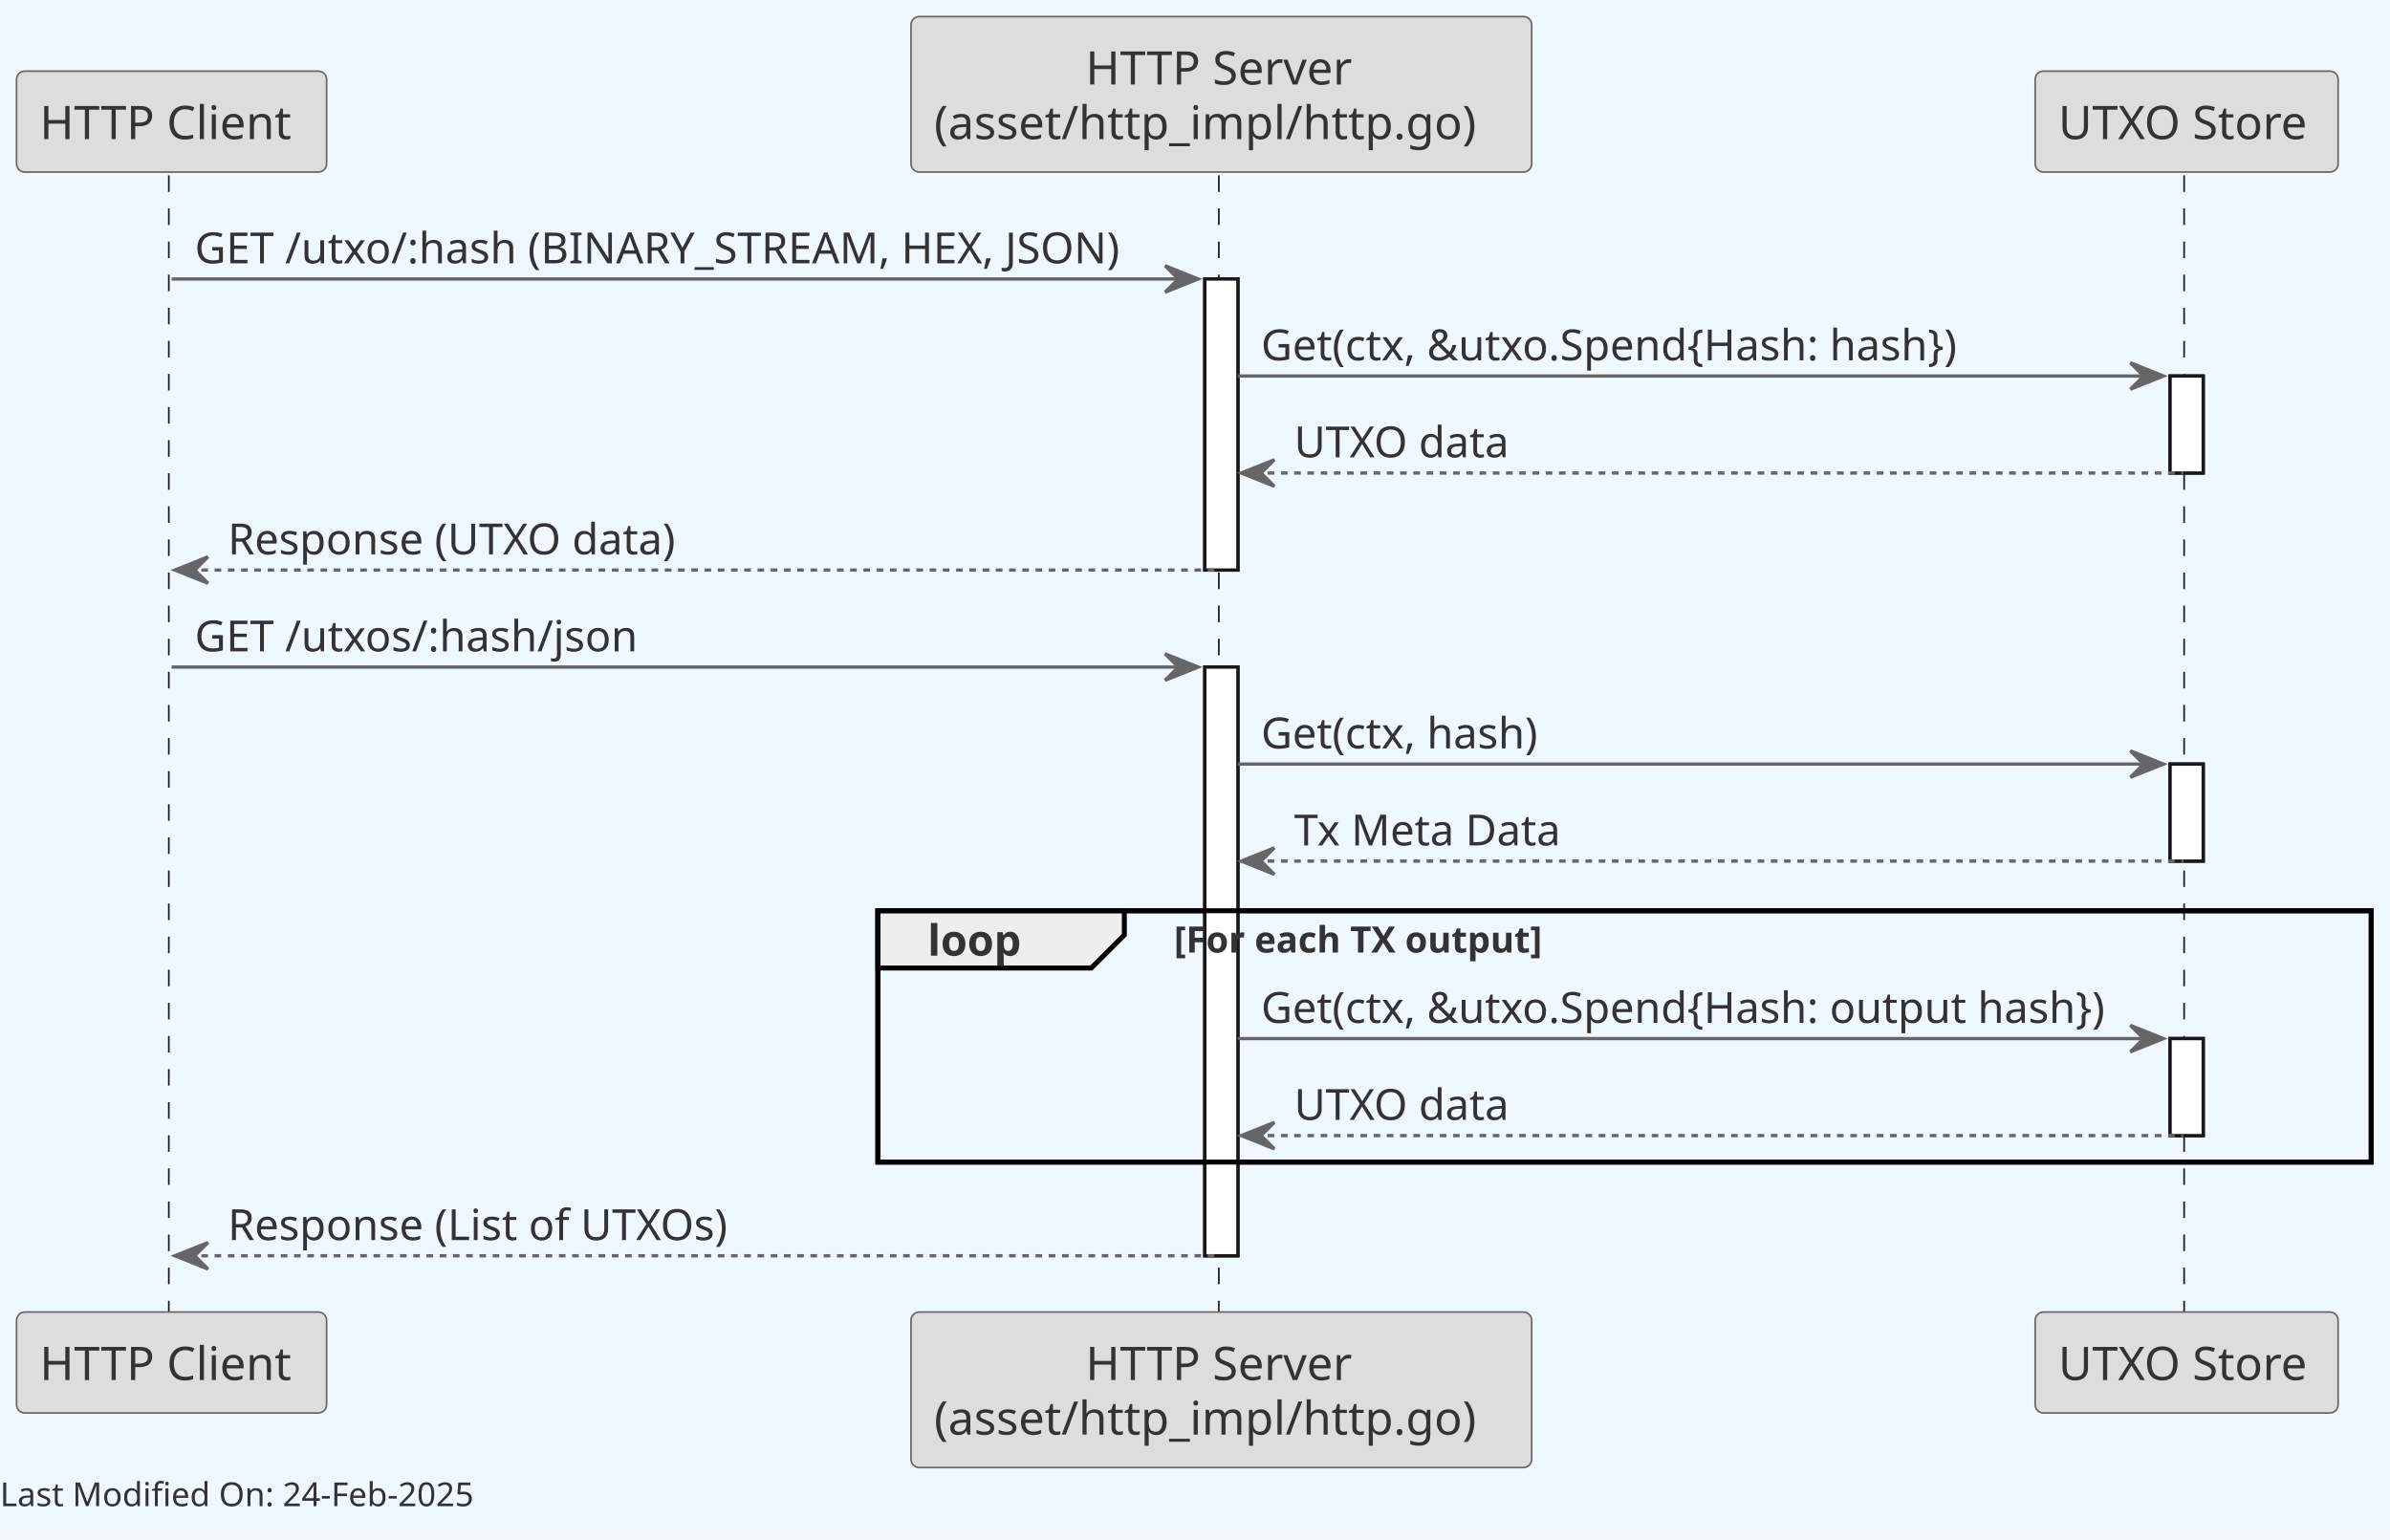
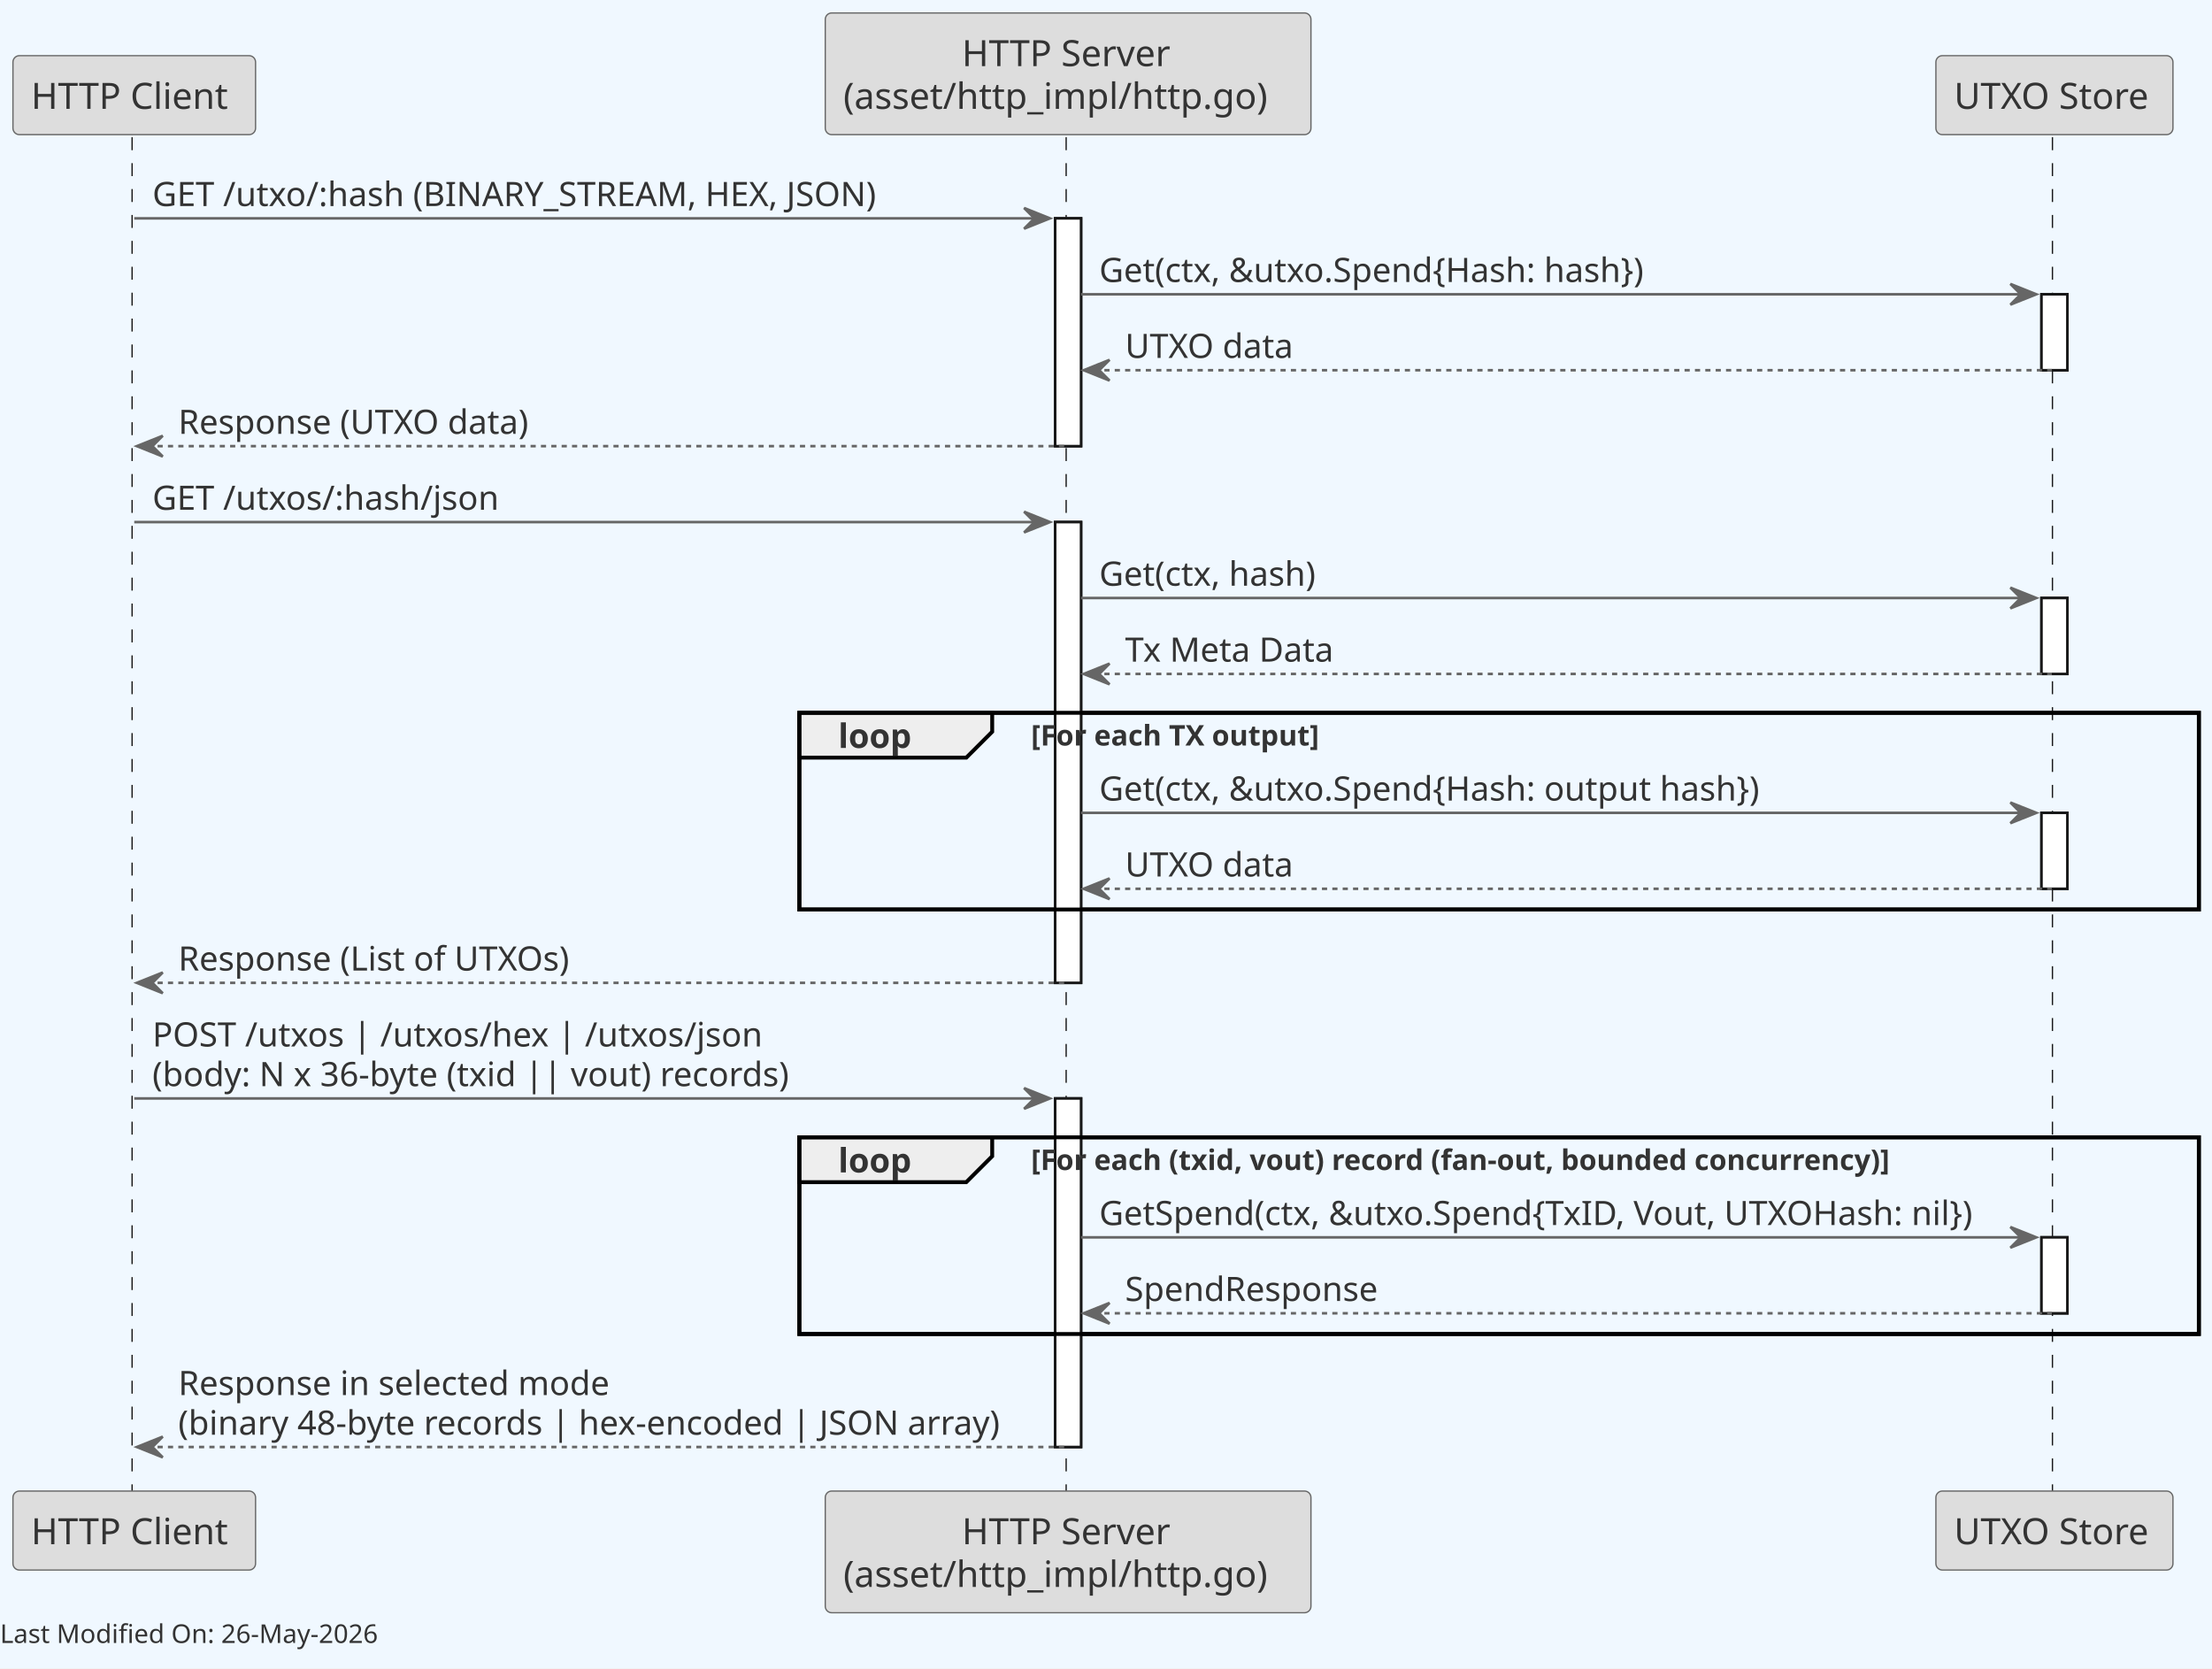
- <svg xmlns="http://www.w3.org/2000/svg" contentStyleType="text/css" height="465" preserveAspectRatio="none" viewBox="0 0 722 465" width="722" zoomAndPan="magnify">
-   <path d="m0 0h722v465h-722z" fill="#f0f8ff" />
-   <g fill="#fff">
-     <path d="m363.961 84.287h10v87.932h-10z" stroke="#181818" />
-     <path d="m363.961 201.529h10v177.863h-10z" stroke="#181818" />
-     <path d="m655.57 113.598h10v29.311h-10z" stroke="#181818" />
-     <path d="m655.57 230.84h10v29.311h-10z" stroke="#181818" />
-     <path d="m655.57 313.772h10v29.311h-10z" stroke="#181818" />
+ <svg xmlns="http://www.w3.org/2000/svg" contentStyleType="text/css" data-diagram-type="SEQUENCE" height="644px" preserveAspectRatio="none" style="width:854px;height:644px;background:#F0F8FF;" version="1.1" viewBox="0 0 854 644" width="854px" zoomAndPan="magnify">
+   <defs />
+   <g>
+     <rect fill="#F0F8FF" height="644" style="stroke:none;stroke-width:1;" width="854" x="0" y="0" />
+     <g>
+       <rect fill="#FFFFFF" height="87.932" style="stroke:#181818;stroke-width:1;" width="10" x="407.371" y="84.287" />
+     </g>
+     <g>
+       <rect fill="#FFFFFF" height="177.863" style="stroke:#181818;stroke-width:1;" width="10" x="407.371" y="201.529" />
+     </g>
+     <g>
+       <rect fill="#FFFFFF" height="134.553" style="stroke:#181818;stroke-width:1;" width="10" x="407.371" y="424.014" />
+     </g>
+     <g>
+       <rect fill="#FFFFFF" height="29.311" style="stroke:#181818;stroke-width:1;" width="10" x="788.165" y="113.598" />
+     </g>
+     <g>
+       <rect fill="#FFFFFF" height="29.311" style="stroke:#181818;stroke-width:1;" width="10" x="788.165" y="230.84" />
+     </g>
+     <g>
+       <rect fill="#FFFFFF" height="29.311" style="stroke:#181818;stroke-width:1;" width="10" x="788.165" y="313.772" />
+     </g>
+     <g>
+       <rect fill="#FFFFFF" height="29.311" style="stroke:#181818;stroke-width:1;" width="10" x="788.165" y="477.635" />
+     </g>
+     <rect fill="none" height="75.932" style="stroke:#000000;stroke-width:1.5;" width="540.312" x="308.616" y="275.15" />
+     <rect fill="none" height="75.932" style="stroke:#000000;stroke-width:1.5;" width="540.312" x="308.616" y="439.014" />
+     <g class="participant-lifeline" data-entity-uid="part1" data-qualified-name="Client" id="part1-lifeline">
+       <g>
+         <rect fill="#000000" fill-opacity="0" height="523.59" width="8" x="47.833" y="52.977" />
+         <line style="stroke:#181818;stroke-width:0.5;stroke-dasharray:5,5;" x1="51" x2="51" y1="52.977" y2="576.566" />
+       </g>
+     </g>
+     <g class="participant-lifeline" data-entity-uid="part2" data-qualified-name="HTTPServer" id="part2-lifeline">
+       <g>
+         <rect fill="#000000" fill-opacity="0" height="523.59" width="8" x="408.371" y="52.977" />
+         <line style="stroke:#181818;stroke-width:0.5;stroke-dasharray:5,5;" x1="411.616" x2="411.616" y1="52.977" y2="576.566" />
+       </g>
+     </g>
+     <g class="participant-lifeline" data-entity-uid="part3" data-qualified-name="Utxo" id="part3-lifeline">
+       <g>
+         <rect fill="#000000" fill-opacity="0" height="523.59" width="8" x="789.165" y="52.977" />
+         <line style="stroke:#181818;stroke-width:0.5;stroke-dasharray:5,5;" x1="792.401" x2="792.401" y1="52.977" y2="576.566" />
+       </g>
+     </g>
+     <g class="participant participant-head" data-entity-uid="part1" data-qualified-name="Client" id="part1-head">
+       <rect fill="#DDDDDD" height="30.488" rx="2.5" ry="2.5" style="stroke:#666666;stroke-width:0.5;" width="93.666" x="5" y="21.488" />
+       <text fill="#333333" font-family="sans-serif" font-size="14" lengthAdjust="spacing" textLength="79.666" x="12" y="42.023">HTTP Client</text>
+     </g>
+     <g class="participant participant-tail" data-entity-uid="part1" data-qualified-name="Client" id="part1-tail">
+       <rect fill="#DDDDDD" height="30.488" rx="2.5" ry="2.5" style="stroke:#666666;stroke-width:0.5;" width="93.666" x="5" y="575.566" />
+       <text fill="#333333" font-family="sans-serif" font-size="14" lengthAdjust="spacing" textLength="79.666" x="12" y="596.102">HTTP Client</text>
+     </g>
+     <g class="participant participant-head" data-entity-uid="part2" data-qualified-name="HTTPServer" id="part2-head">
+       <rect fill="#DDDDDD" height="46.977" rx="2.5" ry="2.5" style="stroke:#666666;stroke-width:0.5;" width="187.51" x="318.616" y="5" />
+       <text fill="#333333" font-family="sans-serif" font-size="14" lengthAdjust="spacing" textLength="82.004" x="371.369" y="25.535">HTTP Server</text>
+       <text fill="#333333" font-family="sans-serif" font-size="14" lengthAdjust="spacing" textLength="173.51" x="325.616" y="42.023">(asset/http_impl/http.go)</text>
+     </g>
+     <g class="participant participant-tail" data-entity-uid="part2" data-qualified-name="HTTPServer" id="part2-tail">
+       <rect fill="#DDDDDD" height="46.977" rx="2.5" ry="2.5" style="stroke:#666666;stroke-width:0.5;" width="187.51" x="318.616" y="575.566" />
+       <text fill="#333333" font-family="sans-serif" font-size="14" lengthAdjust="spacing" textLength="82.004" x="371.369" y="596.102">HTTP Server</text>
+       <text fill="#333333" font-family="sans-serif" font-size="14" lengthAdjust="spacing" textLength="173.51" x="325.616" y="612.59">(asset/http_impl/http.go)</text>
+     </g>
+     <g class="participant participant-head" data-entity-uid="part3" data-qualified-name="Utxo" id="part3-head">
+       <rect fill="#DDDDDD" height="30.488" rx="2.5" ry="2.5" style="stroke:#666666;stroke-width:0.5;" width="91.526" x="747.401" y="21.488" />
+       <text fill="#333333" font-family="sans-serif" font-size="14" lengthAdjust="spacing" textLength="77.526" x="754.401" y="42.023">UTXO Store</text>
+     </g>
+     <g class="participant participant-tail" data-entity-uid="part3" data-qualified-name="Utxo" id="part3-tail">
+       <rect fill="#DDDDDD" height="30.488" rx="2.5" ry="2.5" style="stroke:#666666;stroke-width:0.5;" width="91.526" x="747.401" y="575.566" />
+       <text fill="#333333" font-family="sans-serif" font-size="14" lengthAdjust="spacing" textLength="77.526" x="754.401" y="596.102">UTXO Store</text>
+     </g>
+     <g>
+       <rect fill="#FFFFFF" height="87.932" style="stroke:#181818;stroke-width:1;" width="10" x="407.371" y="84.287" />
+     </g>
+     <g>
+       <rect fill="#FFFFFF" height="177.863" style="stroke:#181818;stroke-width:1;" width="10" x="407.371" y="201.529" />
+     </g>
+     <g>
+       <rect fill="#FFFFFF" height="134.553" style="stroke:#181818;stroke-width:1;" width="10" x="407.371" y="424.014" />
+     </g>
+     <g>
+       <rect fill="#FFFFFF" height="29.311" style="stroke:#181818;stroke-width:1;" width="10" x="788.165" y="113.598" />
+     </g>
+     <g>
+       <rect fill="#FFFFFF" height="29.311" style="stroke:#181818;stroke-width:1;" width="10" x="788.165" y="230.84" />
+     </g>
+     <g>
+       <rect fill="#FFFFFF" height="29.311" style="stroke:#181818;stroke-width:1;" width="10" x="788.165" y="313.772" />
+     </g>
+     <g>
+       <rect fill="#FFFFFF" height="29.311" style="stroke:#181818;stroke-width:1;" width="10" x="788.165" y="477.635" />
+     </g>
+     <g class="message" data-entity-1="part1" data-entity-2="part2" id="msg1">
+       <polygon fill="#666666" points="395.371,80.287,405.371,84.287,395.371,88.287,399.371,84.287" style="stroke:#666666;stroke-width:1;" />
+       <line style="stroke:#666666;stroke-width:1;" x1="51.833" x2="401.371" y1="84.287" y2="84.287" />
+       <text fill="#333333" font-family="sans-serif" font-size="13" lengthAdjust="spacing" textLength="293.128" x="58.833" y="79.545">GET /utxo/:hash (BINARY_STREAM, HEX, JSON)</text>
+     </g>
+     <g class="message" data-entity-1="part2" data-entity-2="part3" id="msg2">
+       <polygon fill="#666666" points="776.165,109.598,786.165,113.598,776.165,117.598,780.165,113.598" style="stroke:#666666;stroke-width:1;" />
+       <line style="stroke:#666666;stroke-width:1;" x1="417.371" x2="782.165" y1="113.598" y2="113.598" />
+       <text fill="#333333" font-family="sans-serif" font-size="13" lengthAdjust="spacing" textLength="216.468" x="424.371" y="108.856">Get(ctx, &amp;utxo.Spend{Hash: hash})</text>
+     </g>
+     <g class="message" data-entity-1="part3" data-entity-2="part2" id="msg3">
+       <polygon fill="#666666" points="428.371,138.908,418.371,142.908,428.371,146.908,424.371,142.908" style="stroke:#666666;stroke-width:1;" />
+       <line style="stroke:#666666;stroke-width:1;stroke-dasharray:2,2;" x1="422.371" x2="792.165" y1="142.908" y2="142.908" />
+       <text fill="#333333" font-family="sans-serif" font-size="13" lengthAdjust="spacing" textLength="66.981" x="434.371" y="138.166">UTXO data</text>
+     </g>
+     <g class="message" data-entity-1="part2" data-entity-2="part1" id="msg4">
+       <polygon fill="#666666" points="62.833,168.219,52.833,172.219,62.833,176.219,58.833,172.219" style="stroke:#666666;stroke-width:1;" />
+       <line style="stroke:#666666;stroke-width:1;stroke-dasharray:2,2;" x1="56.833" x2="411.371" y1="172.219" y2="172.219" />
+       <text fill="#333333" font-family="sans-serif" font-size="13" lengthAdjust="spacing" textLength="139.744" x="68.833" y="167.477">Response (UTXO data)</text>
+     </g>
+     <g class="message" data-entity-1="part1" data-entity-2="part2" id="msg5">
+       <polygon fill="#666666" points="395.371,197.529,405.371,201.529,395.371,205.529,399.371,201.529" style="stroke:#666666;stroke-width:1;" />
+       <line style="stroke:#666666;stroke-width:1;" x1="51.833" x2="401.371" y1="201.529" y2="201.529" />
+       <text fill="#333333" font-family="sans-serif" font-size="13" lengthAdjust="spacing" textLength="145.431" x="58.833" y="196.787">GET /utxos/:hash/json</text>
+     </g>
+     <g class="message" data-entity-1="part2" data-entity-2="part3" id="msg6">
+       <polygon fill="#666666" points="776.165,226.84,786.165,230.84,776.165,234.84,780.165,230.84" style="stroke:#666666;stroke-width:1;" />
+       <line style="stroke:#666666;stroke-width:1;" x1="417.371" x2="782.165" y1="230.84" y2="230.84" />
+       <text fill="#333333" font-family="sans-serif" font-size="13" lengthAdjust="spacing" textLength="87.617" x="424.371" y="226.098">Get(ctx, hash)</text>
+     </g>
+     <g class="message" data-entity-1="part3" data-entity-2="part2" id="msg7">
+       <polygon fill="#666666" points="428.371,256.15,418.371,260.15,428.371,264.15,424.371,260.15" style="stroke:#666666;stroke-width:1;" />
+       <line style="stroke:#666666;stroke-width:1;stroke-dasharray:2,2;" x1="422.371" x2="792.165" y1="260.15" y2="260.15" />
+       <text fill="#333333" font-family="sans-serif" font-size="13" lengthAdjust="spacing" textLength="83.859" x="434.371" y="255.408">Tx Meta Data</text>
+     </g>
+     <path d="M308.616,275.15 L383.063,275.15 L383.063,282.461 L373.063,292.461 L308.616,292.461 L308.616,275.15" fill="#EEEEEE" style="stroke:#000000;stroke-width:1.5;" />
+     <rect fill="none" height="75.932" style="stroke:#000000;stroke-width:1.5;" width="540.312" x="308.616" y="275.15" />
+     <text fill="#333333" font-family="sans-serif" font-size="13" font-weight="bold" lengthAdjust="spacing" textLength="29.447" x="323.616" y="288.719">loop</text>
+     <text fill="#333333" font-family="sans-serif" font-size="11" font-weight="bold" lengthAdjust="spacing" textLength="115.967" x="398.063" y="287.785">[For each TX output]</text>
+     <g class="message" data-entity-1="part2" data-entity-2="part3" id="msg8">
+       <polygon fill="#666666" points="776.165,309.772,786.165,313.772,776.165,317.772,780.165,313.772" style="stroke:#666666;stroke-width:1;" />
+       <line style="stroke:#666666;stroke-width:1;" x1="417.371" x2="782.165" y1="313.772" y2="313.772" />
+       <text fill="#333333" font-family="sans-serif" font-size="13" lengthAdjust="spacing" textLength="262.609" x="424.371" y="309.029">Get(ctx, &amp;utxo.Spend{Hash: output hash})</text>
+     </g>
+     <g class="message" data-entity-1="part3" data-entity-2="part2" id="msg9">
+       <polygon fill="#666666" points="428.371,339.082,418.371,343.082,428.371,347.082,424.371,343.082" style="stroke:#666666;stroke-width:1;" />
+       <line style="stroke:#666666;stroke-width:1;stroke-dasharray:2,2;" x1="422.371" x2="792.165" y1="343.082" y2="343.082" />
+       <text fill="#333333" font-family="sans-serif" font-size="13" lengthAdjust="spacing" textLength="66.981" x="434.371" y="338.34">UTXO data</text>
+     </g>
+     <g class="message" data-entity-1="part2" data-entity-2="part1" id="msg10">
+       <polygon fill="#666666" points="62.833,375.393,52.833,379.393,62.833,383.393,58.833,379.393" style="stroke:#666666;stroke-width:1;" />
+       <line style="stroke:#666666;stroke-width:1;stroke-dasharray:2,2;" x1="56.833" x2="411.371" y1="379.393" y2="379.393" />
+       <text fill="#333333" font-family="sans-serif" font-size="13" lengthAdjust="spacing" textLength="158.025" x="68.833" y="374.65">Response (List of UTXOs)</text>
+     </g>
+     <g class="message" data-entity-1="part1" data-entity-2="part2" id="msg11">
+       <polygon fill="#666666" points="395.371,420.014,405.371,424.014,395.371,428.014,399.371,424.014" style="stroke:#666666;stroke-width:1;" />
+       <line style="stroke:#666666;stroke-width:1;" x1="51.833" x2="401.371" y1="424.014" y2="424.014" />
+       <text fill="#333333" font-family="sans-serif" font-size="13" lengthAdjust="spacing" textLength="253.335" x="58.833" y="403.961">POST /utxos | /utxos/hex | /utxos/json</text>
+       <text fill="#333333" font-family="sans-serif" font-size="13" lengthAdjust="spacing" textLength="259.041" x="58.833" y="419.272">(body: N x 36-byte (txid || vout) records)</text>
+     </g>
+     <path d="M308.616,439.014 L383.063,439.014 L383.063,446.324 L373.063,456.324 L308.616,456.324 L308.616,439.014" fill="#EEEEEE" style="stroke:#000000;stroke-width:1.5;" />
+     <rect fill="none" height="75.932" style="stroke:#000000;stroke-width:1.5;" width="540.312" x="308.616" y="439.014" />
+     <text fill="#333333" font-family="sans-serif" font-size="13" font-weight="bold" lengthAdjust="spacing" textLength="29.447" x="323.616" y="452.582">loop</text>
+     <text fill="#333333" font-family="sans-serif" font-size="11" font-weight="bold" lengthAdjust="spacing" textLength="346.167" x="398.063" y="451.648">[For each (txid, vout) record (fan-out, bounded concurrency)]</text>
+     <g class="message" data-entity-1="part2" data-entity-2="part3" id="msg12">
+       <polygon fill="#666666" points="776.165,473.635,786.165,477.635,776.165,481.635,780.165,477.635" style="stroke:#666666;stroke-width:1;" />
+       <line style="stroke:#666666;stroke-width:1;" x1="417.371" x2="782.165" y1="477.635" y2="477.635" />
+       <text fill="#333333" font-family="sans-serif" font-size="13" lengthAdjust="spacing" textLength="351.793" x="424.371" y="472.893">GetSpend(ctx, &amp;utxo.Spend{TxID, Vout, UTXOHash: nil})</text>
+     </g>
+     <g class="message" data-entity-1="part3" data-entity-2="part2" id="msg13">
+       <polygon fill="#666666" points="428.371,502.945,418.371,506.945,428.371,510.945,424.371,506.945" style="stroke:#666666;stroke-width:1;" />
+       <line style="stroke:#666666;stroke-width:1;stroke-dasharray:2,2;" x1="422.371" x2="792.165" y1="506.945" y2="506.945" />
+       <text fill="#333333" font-family="sans-serif" font-size="13" lengthAdjust="spacing" textLength="98.871" x="434.371" y="502.203">SpendResponse</text>
+     </g>
+     <g class="message" data-entity-1="part2" data-entity-2="part1" id="msg14">
+       <polygon fill="#666666" points="62.833,554.566,52.833,558.566,62.833,562.566,58.833,558.566" style="stroke:#666666;stroke-width:1;" />
+       <line style="stroke:#666666;stroke-width:1;stroke-dasharray:2,2;" x1="56.833" x2="411.371" y1="558.566" y2="558.566" />
+       <text fill="#333333" font-family="sans-serif" font-size="13" lengthAdjust="spacing" textLength="171.723" x="68.833" y="538.514">Response in selected mode</text>
+       <text fill="#333333" font-family="sans-serif" font-size="13" lengthAdjust="spacing" textLength="331.538" x="68.833" y="553.824">(binary 48-byte records | hex-encoded | JSON array)</text>
+     </g>
+     <text fill="#333333" font-family="sans-serif" font-size="10" lengthAdjust="spacing" textLength="157.568" x="0" y="634.211">Last Modified On: 26-May-2026</text>
  </g>
-   <path d="m265.207 275.15h451.127v75.932h-451.127z" fill="none" stroke="#000" stroke-width="1.5" />
-   <path d="m51 52.977v344.416" stroke="#181818" stroke-dasharray="5 5" stroke-width=".5" />
-   <path d="m368.207 52.977v344.416" stroke="#181818" stroke-dasharray="5 5" stroke-width=".5" />
-   <path d="m659.807 52.977v344.416" stroke="#181818" stroke-dasharray="5 5" stroke-width=".5" />
-   <rect fill="#ddd" height="30.488" rx="2.5" stroke="#666" stroke-width=".5" width="93.666" x="5" y="21.488" />
-   <text fill="#333" font-family="sans-serif" font-size="14" lengthAdjust="spacing" textLength="79.666" x="12" y="42.023">HTTP Client</text>
-   <rect fill="#ddd" height="30.488" rx="2.5" stroke="#666" stroke-width=".5" width="93.666" x="5" y="396.393" />
-   <text fill="#333" font-family="sans-serif" font-size="14" lengthAdjust="spacing" textLength="79.666" x="12" y="416.928">HTTP Client</text>
-   <rect fill="#ddd" height="46.977" rx="2.5" stroke="#666" stroke-width=".5" width="187.51" x="275.207" y="5" />
-   <text fill="#333" font-family="sans-serif" font-size="14" lengthAdjust="spacing" textLength="82.004" x="327.959" y="25.535">HTTP Server</text>
-   <text fill="#333" font-family="sans-serif" font-size="14" lengthAdjust="spacing" textLength="173.51" x="282.207" y="42.023">(asset/http_impl/http.go)</text>
-   <rect fill="#ddd" height="46.977" rx="2.5" stroke="#666" stroke-width=".5" width="187.51" x="275.207" y="396.393" />
-   <text fill="#333" font-family="sans-serif" font-size="14" lengthAdjust="spacing" textLength="82.004" x="327.959" y="416.928">HTTP Server</text>
-   <text fill="#333" font-family="sans-serif" font-size="14" lengthAdjust="spacing" textLength="173.51" x="282.207" y="433.416">(asset/http_impl/http.go)</text>
-   <rect fill="#ddd" height="30.488" rx="2.5" stroke="#666" stroke-width=".5" width="91.526" x="614.807" y="21.488" />
-   <text fill="#333" font-family="sans-serif" font-size="14" lengthAdjust="spacing" textLength="77.526" x="621.807" y="42.023">UTXO Store</text>
-   <rect fill="#ddd" height="30.488" rx="2.5" stroke="#666" stroke-width=".5" width="91.526" x="614.807" y="396.393" />
-   <text fill="#333" font-family="sans-serif" font-size="14" lengthAdjust="spacing" textLength="77.526" x="621.807" y="416.928">UTXO Store</text>
-   <path d="m363.961 84.287h10v87.932h-10z" fill="#fff" stroke="#181818" />
-   <path d="m363.961 201.529h10v177.863h-10z" fill="#fff" stroke="#181818" />
-   <path d="m655.57 113.598h10v29.311h-10z" fill="#fff" stroke="#181818" />
-   <path d="m655.57 230.84h10v29.311h-10z" fill="#fff" stroke="#181818" />
-   <path d="m655.57 313.772h10v29.311h-10z" fill="#fff" stroke="#181818" />
-   <path d="m351.961 80.287 10 4-10 4 4-4z" fill="#666" stroke="#666" />
-   <path d="m51.833 84.287h306.128" stroke="#666" />
-   <text fill="#333" font-family="sans-serif" font-size="13" lengthAdjust="spacing" textLength="293.128" x="58.833" y="79.545">GET /utxo/:hash (BINARY_STREAM, HEX, JSON)</text>
-   <path d="m643.57 109.598 10 4-10 4 4-4z" fill="#666" stroke="#666" />
-   <path d="m373.961 113.598h275.609" stroke="#666" />
-   <text fill="#333" font-family="sans-serif" font-size="13" lengthAdjust="spacing" textLength="216.468" x="380.961" y="108.856">Get(ctx, &amp;utxo.Spend{Hash: hash})</text>
-   <path d="m384.961 138.908-10 4 10 4-4-4z" fill="#666" stroke="#666" />
-   <path d="m378.961 142.908h280.609" stroke="#666" stroke-dasharray="2 2" />
-   <text fill="#333" font-family="sans-serif" font-size="13" lengthAdjust="spacing" textLength="66.981" x="390.961" y="138.166">UTXO data</text>
-   <path d="m62.833 168.219-10 4 10 4-4-4z" fill="#666" stroke="#666" />
-   <path d="m56.833 172.219h311.128" stroke="#666" stroke-dasharray="2 2" />
-   <text fill="#333" font-family="sans-serif" font-size="13" lengthAdjust="spacing" textLength="139.744" x="68.833" y="167.477">Response (UTXO data)</text>
-   <path d="m351.961 197.529 10 4-10 4 4-4z" fill="#666" stroke="#666" />
-   <path d="m51.833 201.529h306.128" stroke="#666" />
-   <text fill="#333" font-family="sans-serif" font-size="13" lengthAdjust="spacing" textLength="145.431" x="58.833" y="196.787">GET /utxos/:hash/json</text>
-   <path d="m643.57 226.84 10 4-10 4 4-4z" fill="#666" stroke="#666" />
-   <path d="m373.961 230.84h275.609" stroke="#666" />
-   <text fill="#333" font-family="sans-serif" font-size="13" lengthAdjust="spacing" textLength="87.617" x="380.961" y="226.098">Get(ctx, hash)</text>
-   <path d="m384.961 256.15-10 4 10 4-4-4z" fill="#666" stroke="#666" />
-   <path d="m378.961 260.15h280.609" stroke="#666" stroke-dasharray="2 2" />
-   <text fill="#333" font-family="sans-serif" font-size="13" lengthAdjust="spacing" textLength="83.859" x="390.961" y="255.408">Tx Meta Data</text>
-   <path d="m265.207 275.15h74.447v7.311l-10 10h-64.447z" fill="#eee" stroke="#000" stroke-width="1.5" />
-   <path d="m265.207 275.15h451.127v75.932h-451.127z" fill="none" stroke="#000" stroke-width="1.5" />
-   <text fill="#333" font-family="sans-serif" font-size="13" font-weight="bold" lengthAdjust="spacing" textLength="29.447" x="280.207" y="288.719">loop</text>
-   <text fill="#333" font-family="sans-serif" font-size="11" font-weight="bold" lengthAdjust="spacing" textLength="115.967" x="354.653" y="287.785">[For each TX output]</text>
-   <path d="m643.57 309.772 10 4-10 4 4-4z" fill="#666" stroke="#666" />
-   <path d="m373.961 313.772h275.609" stroke="#666" />
-   <text fill="#333" font-family="sans-serif" font-size="13" lengthAdjust="spacing" textLength="262.609" x="380.961" y="309.029">Get(ctx, &amp;utxo.Spend{Hash: output hash})</text>
-   <path d="m384.961 339.082-10 4 10 4-4-4z" fill="#666" stroke="#666" />
-   <path d="m378.961 343.082h280.609" stroke="#666" stroke-dasharray="2 2" />
-   <text fill="#333" font-family="sans-serif" font-size="13" lengthAdjust="spacing" textLength="66.981" x="390.961" y="338.34">UTXO data</text>
-   <path d="m62.833 375.393-10 4 10 4-4-4z" fill="#666" stroke="#666" />
-   <path d="m56.833 379.393h311.128" stroke="#666" stroke-dasharray="2 2" />
-   <text fill="#333" font-family="sans-serif" font-size="13" lengthAdjust="spacing" textLength="158.025" x="68.833" y="374.65">Response (List of UTXOs)</text>
-   <text fill="#333" font-family="sans-serif" font-size="10" lengthAdjust="spacing" textLength="155.435" y="455.037">Last Modified On: 24-Feb-2025</text>
</svg>
